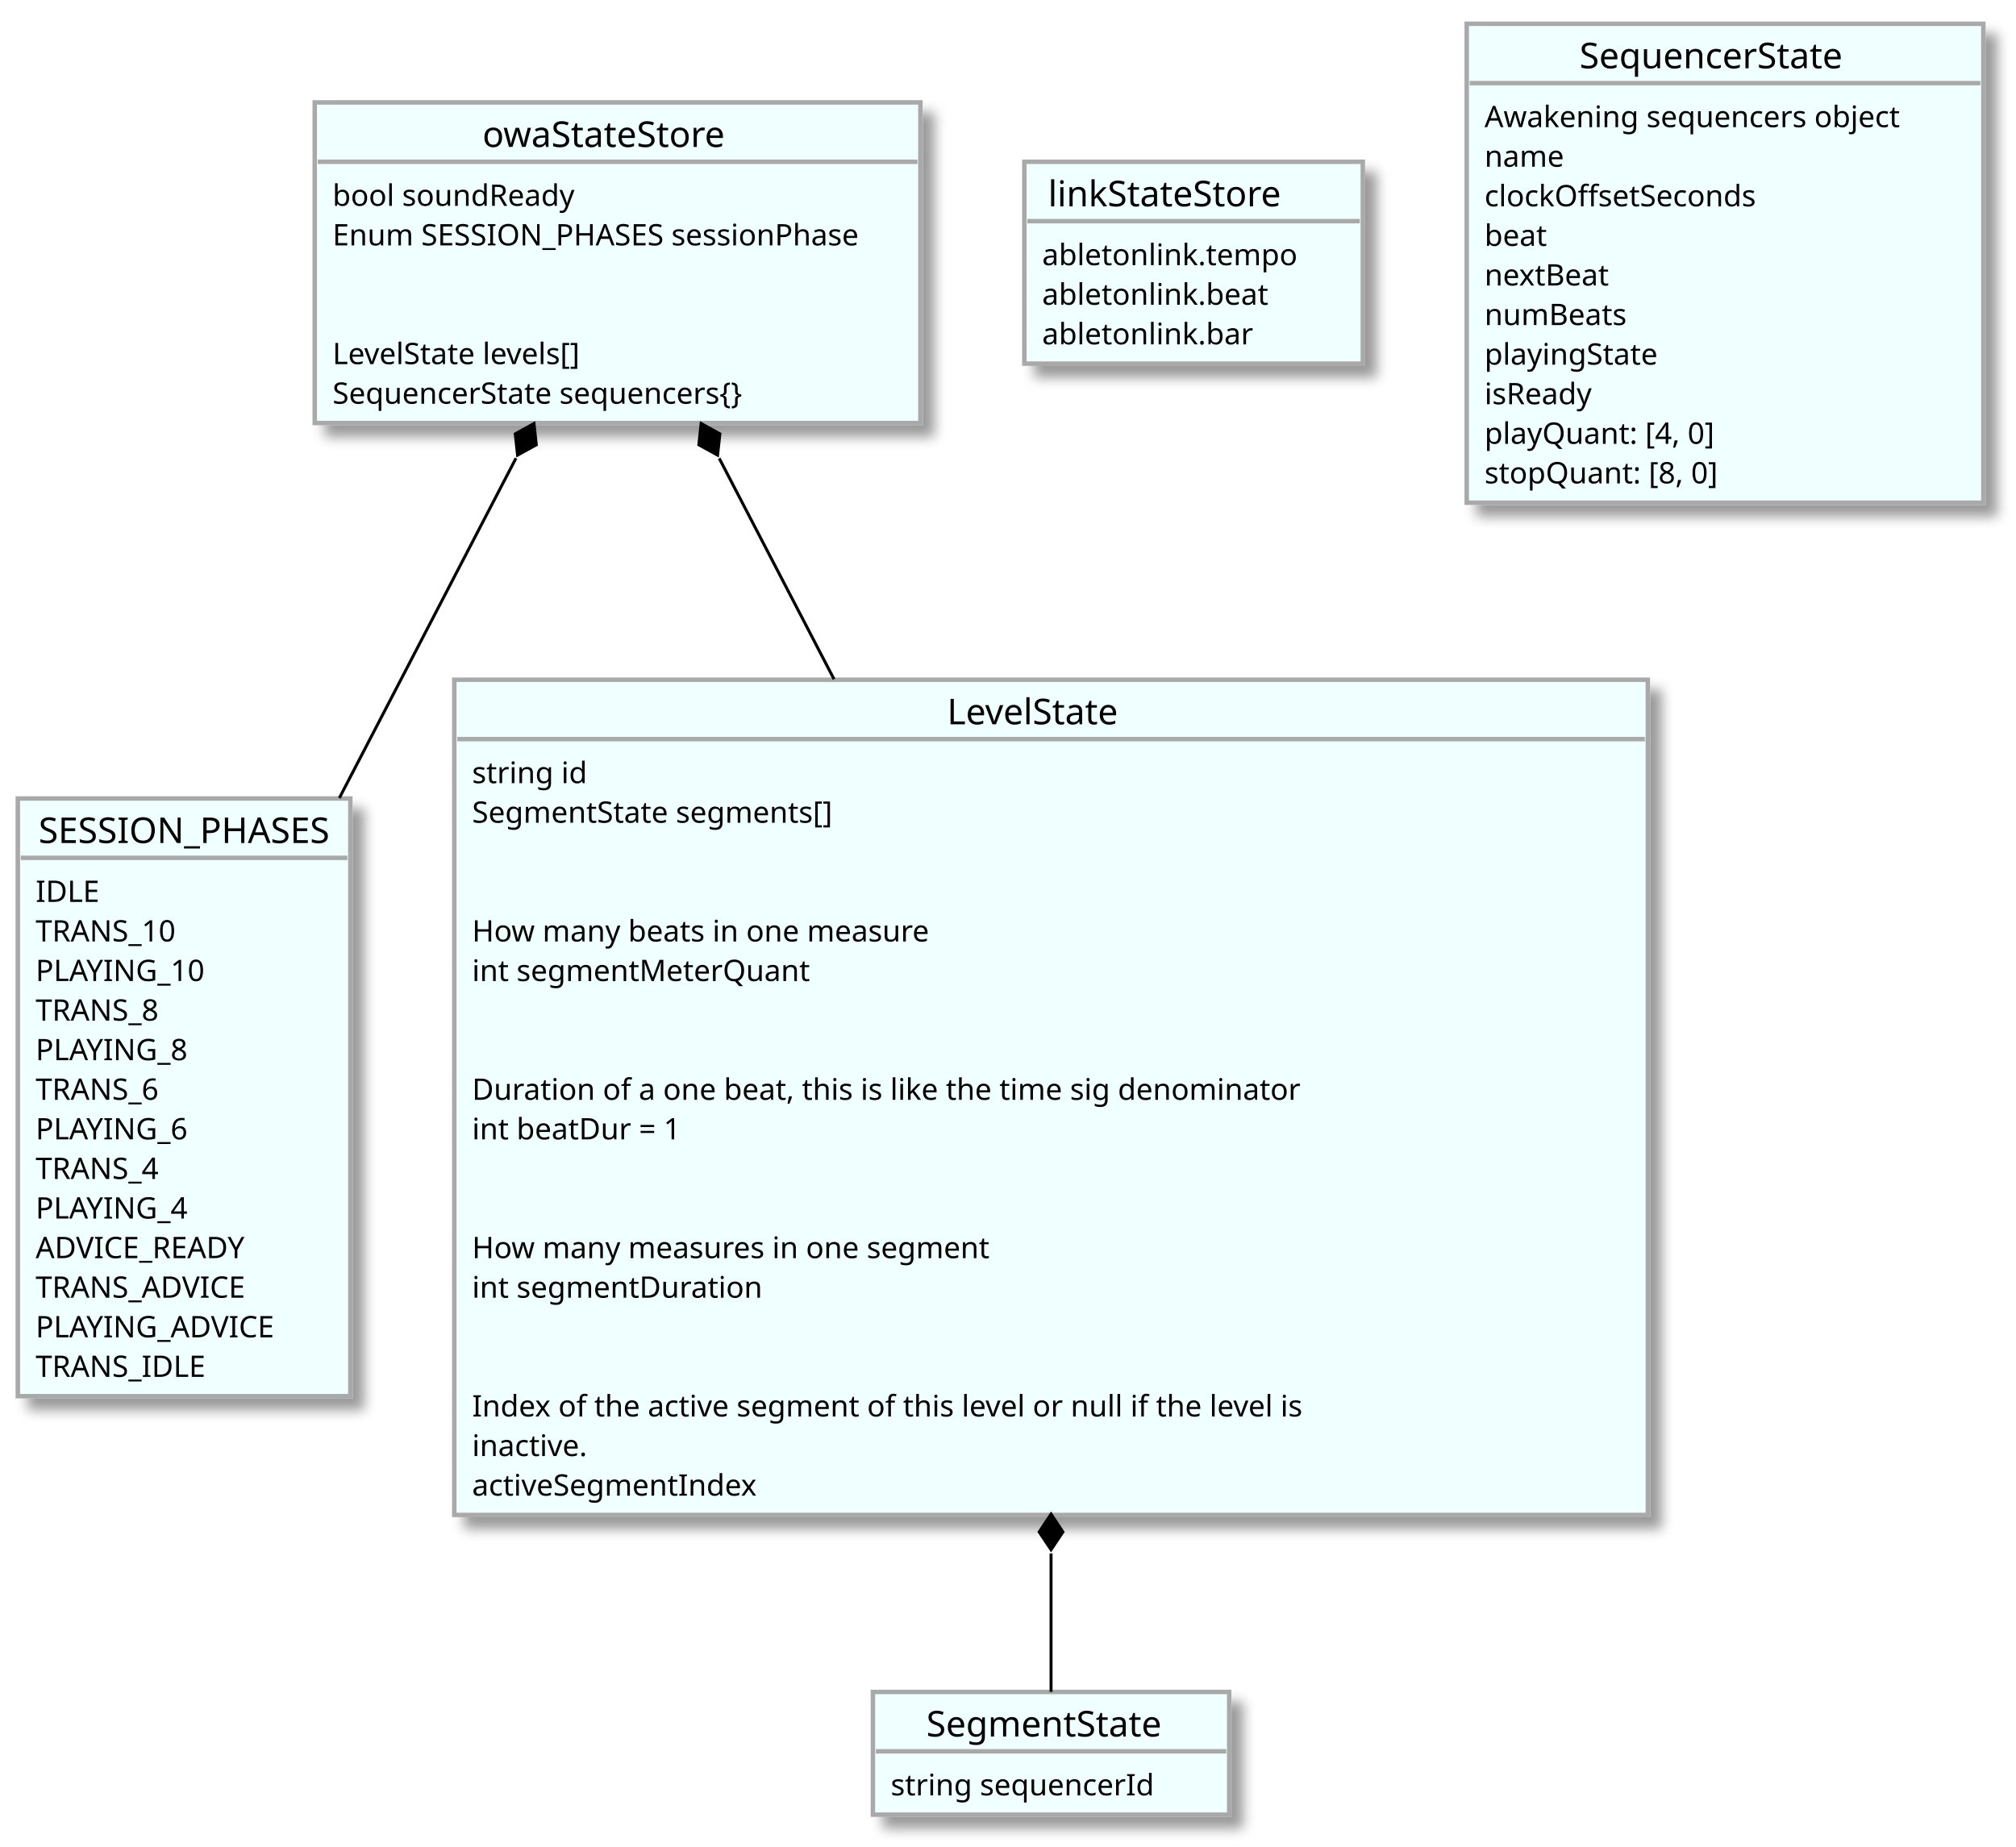
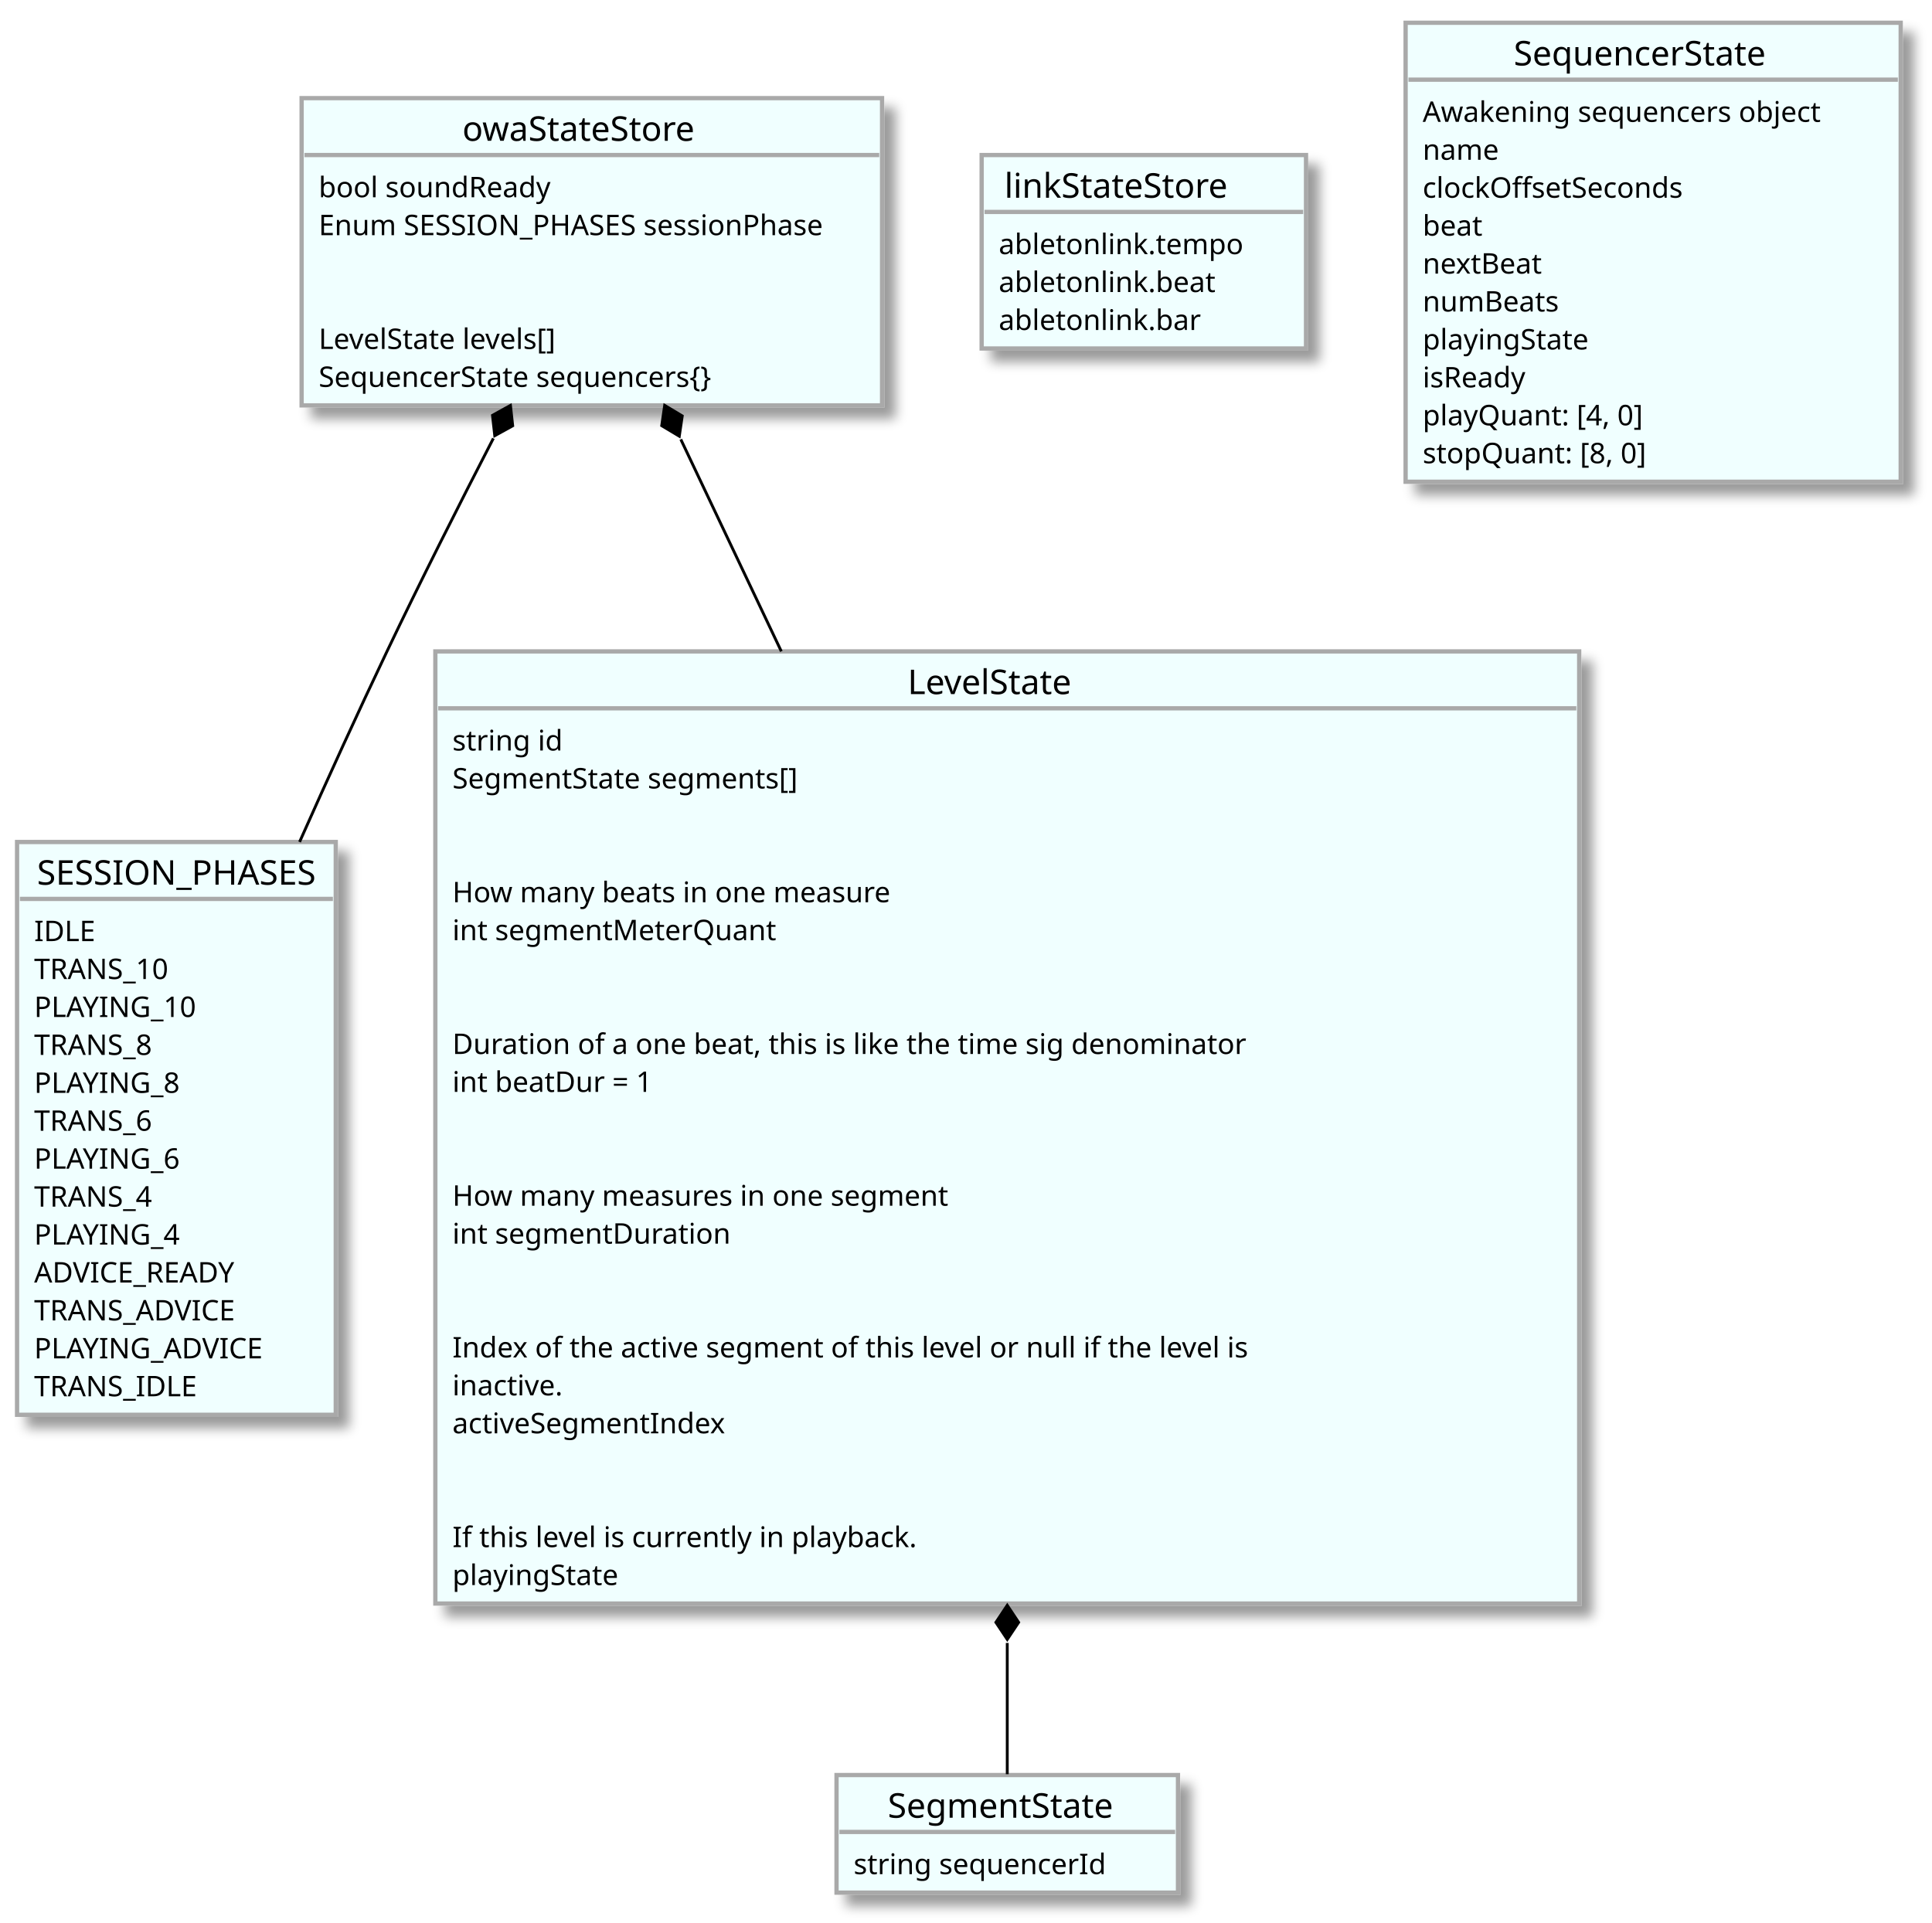
- <svg xmlns="http://www.w3.org/2000/svg" contentScriptType="application/ecmascript" contentStyleType="text/css" height="622px" preserveAspectRatio="none" style="width:679px;height:622px;" version="1.1" viewBox="0 0 679 622" width="679px" zoomAndPan="magnify">
+ <svg xmlns="http://www.w3.org/2000/svg" contentScriptType="application/ecmascript" contentStyleType="text/css" height="676px" preserveAspectRatio="none" style="width:679px;height:676px;" version="1.1" viewBox="0 0 679 676" width="679px" zoomAndPan="magnify">
  <defs>
-     <filter height="300%" id="fiazc4hvkrzs6" width="300%" x="-1" y="-1">
+     <filter height="300%" id="f121lclyc7h5rl" width="300%" x="-1" y="-1">
      <feGaussianBlur result="blurOut" stdDeviation="2.0" />
      <feColorMatrix in="blurOut" result="blurOut2" type="matrix" values="0 0 0 0 0 0 0 0 0 0 0 0 0 0 0 0 0 0 .4 0" />
      <feOffset dx="4.0" dy="4.0" in="blurOut2" result="blurOut3" />
      <feBlend in="SourceGraphic" in2="blurOut3" mode="normal" />
    </filter>
  </defs>
  <g>
-     <rect fill="#F0FFFF" filter="url(#fiazc4hvkrzs6)" height="108.012" style="stroke: #A9A9A9; stroke-width: 1.5;" width="204" x="106" y="34.5" />
+     <rect fill="#F0FFFF" filter="url(#f121lclyc7h5rl)" height="108.012" style="stroke: #A9A9A9; stroke-width: 1.5;" width="204" x="106" y="34.5" />
    <text fill="#000000" font-family="Monaco" font-size="12" lengthAdjust="spacingAndGlyphs" textLength="91" x="162.5" y="49.502">owaStateStore</text>
    <line style="stroke: #A9A9A9; stroke-width: 1.5;" x1="107" x2="309" y1="54.502" y2="54.502" />
    <text fill="#000000" font-family="Monaco" font-size="10" lengthAdjust="spacingAndGlyphs" textLength="90" x="112" y="69.337">bool soundReady</text>
    <text fill="#000000" font-family="Monaco" font-size="10" lengthAdjust="spacingAndGlyphs" textLength="192" x="112" y="82.672">Enum SESSION_PHASES sessionPhase</text>
    <text fill="#000000" font-family="Monaco" font-size="10" lengthAdjust="spacingAndGlyphs" textLength="0" x="118" y="96.007" />
    <text fill="#000000" font-family="Monaco" font-size="10" lengthAdjust="spacingAndGlyphs" textLength="0" x="118" y="109.342" />
    <text fill="#000000" font-family="Monaco" font-size="10" lengthAdjust="spacingAndGlyphs" textLength="114" x="112" y="122.677">LevelState levels[]</text>
    <text fill="#000000" font-family="Monaco" font-size="10" lengthAdjust="spacingAndGlyphs" textLength="162" x="112" y="136.012">SequencerState sequencers{}</text>
-     <rect fill="#F0FFFF" filter="url(#fiazc4hvkrzs6)" height="201.356" style="stroke: #A9A9A9; stroke-width: 1.5;" width="112" x="6" y="269" />
-     <text fill="#000000" font-family="Monaco" font-size="12" lengthAdjust="spacingAndGlyphs" textLength="98" x="13" y="284.002">SESSION_PHASES</text>
-     <line style="stroke: #A9A9A9; stroke-width: 1.5;" x1="7" x2="117" y1="289.002" y2="289.002" />
-     <text fill="#000000" font-family="Monaco" font-size="10" lengthAdjust="spacingAndGlyphs" textLength="24" x="12" y="303.837">IDLE</text>
-     <text fill="#000000" font-family="Monaco" font-size="10" lengthAdjust="spacingAndGlyphs" textLength="48" x="12" y="317.172">TRANS_10</text>
-     <text fill="#000000" font-family="Monaco" font-size="10" lengthAdjust="spacingAndGlyphs" textLength="60" x="12" y="330.507">PLAYING_10</text>
-     <text fill="#000000" font-family="Monaco" font-size="10" lengthAdjust="spacingAndGlyphs" textLength="42" x="12" y="343.842">TRANS_8</text>
-     <text fill="#000000" font-family="Monaco" font-size="10" lengthAdjust="spacingAndGlyphs" textLength="54" x="12" y="357.177">PLAYING_8</text>
-     <text fill="#000000" font-family="Monaco" font-size="10" lengthAdjust="spacingAndGlyphs" textLength="42" x="12" y="370.512">TRANS_6</text>
-     <text fill="#000000" font-family="Monaco" font-size="10" lengthAdjust="spacingAndGlyphs" textLength="54" x="12" y="383.847">PLAYING_6</text>
-     <text fill="#000000" font-family="Monaco" font-size="10" lengthAdjust="spacingAndGlyphs" textLength="42" x="12" y="397.182">TRANS_4</text>
-     <text fill="#000000" font-family="Monaco" font-size="10" lengthAdjust="spacingAndGlyphs" textLength="54" x="12" y="410.517">PLAYING_4</text>
-     <text fill="#000000" font-family="Monaco" font-size="10" lengthAdjust="spacingAndGlyphs" textLength="72" x="12" y="423.852">ADVICE_READY</text>
-     <text fill="#000000" font-family="Monaco" font-size="10" lengthAdjust="spacingAndGlyphs" textLength="72" x="12" y="437.187">TRANS_ADVICE</text>
-     <text fill="#000000" font-family="Monaco" font-size="10" lengthAdjust="spacingAndGlyphs" textLength="84" x="12" y="450.522">PLAYING_ADVICE</text>
-     <text fill="#000000" font-family="Monaco" font-size="10" lengthAdjust="spacingAndGlyphs" textLength="60" x="12" y="463.856">TRANS_IDLE</text>
-     <rect fill="#F0FFFF" filter="url(#fiazc4hvkrzs6)" height="281.366" style="stroke: #A9A9A9; stroke-width: 1.5;" width="402" x="153" y="229" />
+     <rect fill="#F0FFFF" filter="url(#f121lclyc7h5rl)" height="201.356" style="stroke: #A9A9A9; stroke-width: 1.5;" width="112" x="6" y="296" />
+     <text fill="#000000" font-family="Monaco" font-size="12" lengthAdjust="spacingAndGlyphs" textLength="98" x="13" y="311.002">SESSION_PHASES</text>
+     <line style="stroke: #A9A9A9; stroke-width: 1.5;" x1="7" x2="117" y1="316.002" y2="316.002" />
+     <text fill="#000000" font-family="Monaco" font-size="10" lengthAdjust="spacingAndGlyphs" textLength="24" x="12" y="330.837">IDLE</text>
+     <text fill="#000000" font-family="Monaco" font-size="10" lengthAdjust="spacingAndGlyphs" textLength="48" x="12" y="344.172">TRANS_10</text>
+     <text fill="#000000" font-family="Monaco" font-size="10" lengthAdjust="spacingAndGlyphs" textLength="60" x="12" y="357.507">PLAYING_10</text>
+     <text fill="#000000" font-family="Monaco" font-size="10" lengthAdjust="spacingAndGlyphs" textLength="42" x="12" y="370.842">TRANS_8</text>
+     <text fill="#000000" font-family="Monaco" font-size="10" lengthAdjust="spacingAndGlyphs" textLength="54" x="12" y="384.177">PLAYING_8</text>
+     <text fill="#000000" font-family="Monaco" font-size="10" lengthAdjust="spacingAndGlyphs" textLength="42" x="12" y="397.512">TRANS_6</text>
+     <text fill="#000000" font-family="Monaco" font-size="10" lengthAdjust="spacingAndGlyphs" textLength="54" x="12" y="410.847">PLAYING_6</text>
+     <text fill="#000000" font-family="Monaco" font-size="10" lengthAdjust="spacingAndGlyphs" textLength="42" x="12" y="424.182">TRANS_4</text>
+     <text fill="#000000" font-family="Monaco" font-size="10" lengthAdjust="spacingAndGlyphs" textLength="54" x="12" y="437.517">PLAYING_4</text>
+     <text fill="#000000" font-family="Monaco" font-size="10" lengthAdjust="spacingAndGlyphs" textLength="72" x="12" y="450.852">ADVICE_READY</text>
+     <text fill="#000000" font-family="Monaco" font-size="10" lengthAdjust="spacingAndGlyphs" textLength="72" x="12" y="464.187">TRANS_ADVICE</text>
+     <text fill="#000000" font-family="Monaco" font-size="10" lengthAdjust="spacingAndGlyphs" textLength="84" x="12" y="477.522">PLAYING_ADVICE</text>
+     <text fill="#000000" font-family="Monaco" font-size="10" lengthAdjust="spacingAndGlyphs" textLength="60" x="12" y="490.856">TRANS_IDLE</text>
+     <rect fill="#F0FFFF" filter="url(#f121lclyc7h5rl)" height="334.706" style="stroke: #A9A9A9; stroke-width: 1.5;" width="402" x="153" y="229" />
    <text fill="#000000" font-family="Monaco" font-size="12" lengthAdjust="spacingAndGlyphs" textLength="70" x="319" y="244.002">LevelState</text>
    <line style="stroke: #A9A9A9; stroke-width: 1.5;" x1="154" x2="554" y1="249.002" y2="249.002" />
    <text fill="#000000" font-family="Monaco" font-size="10" lengthAdjust="spacingAndGlyphs" textLength="54" x="159" y="263.837">string id</text>
    <text fill="#000000" font-family="Monaco" font-size="10" lengthAdjust="spacingAndGlyphs" textLength="138" x="159" y="277.172">SegmentState segments[]</text>
    <text fill="#000000" font-family="Monaco" font-size="10" lengthAdjust="spacingAndGlyphs" textLength="0" x="165" y="290.507" />
    <text fill="#000000" font-family="Monaco" font-size="10" lengthAdjust="spacingAndGlyphs" textLength="0" x="165" y="303.842" />
    <text fill="#000000" font-family="Monaco" font-size="10" lengthAdjust="spacingAndGlyphs" textLength="174" x="159" y="317.177">How many beats in one measure</text>
    <text fill="#000000" font-family="Monaco" font-size="10" lengthAdjust="spacingAndGlyphs" textLength="126" x="159" y="330.512">int segmentMeterQuant</text>
    <text fill="#000000" font-family="Monaco" font-size="10" lengthAdjust="spacingAndGlyphs" textLength="0" x="165" y="343.847" />
    <text fill="#000000" font-family="Monaco" font-size="10" lengthAdjust="spacingAndGlyphs" textLength="0" x="165" y="357.182" />
    <text fill="#000000" font-family="Monaco" font-size="10" lengthAdjust="spacingAndGlyphs" textLength="366" x="159" y="370.517">Duration of a one beat, this is like the time sig denominator</text>
    <text fill="#000000" font-family="Monaco" font-size="10" lengthAdjust="spacingAndGlyphs" textLength="90" x="159" y="383.852">int beatDur = 1</text>
    <text fill="#000000" font-family="Monaco" font-size="10" lengthAdjust="spacingAndGlyphs" textLength="0" x="165" y="397.187" />
    <text fill="#000000" font-family="Monaco" font-size="10" lengthAdjust="spacingAndGlyphs" textLength="0" x="165" y="410.522" />
    <text fill="#000000" font-family="Monaco" font-size="10" lengthAdjust="spacingAndGlyphs" textLength="192" x="159" y="423.856">How many measures in one segment</text>
    <text fill="#000000" font-family="Monaco" font-size="10" lengthAdjust="spacingAndGlyphs" textLength="114" x="159" y="437.191">int segmentDuration</text>
    <text fill="#000000" font-family="Monaco" font-size="10" lengthAdjust="spacingAndGlyphs" textLength="0" x="165" y="450.526" />
    <text fill="#000000" font-family="Monaco" font-size="10" lengthAdjust="spacingAndGlyphs" textLength="0" x="165" y="463.861" />
    <text fill="#000000" font-family="Monaco" font-size="10" lengthAdjust="spacingAndGlyphs" textLength="390" x="159" y="477.196">Index of the active segment of this level or null if the level is</text>
    <text fill="#000000" font-family="Monaco" font-size="10" lengthAdjust="spacingAndGlyphs" textLength="54" x="159" y="490.531">inactive.</text>
    <text fill="#000000" font-family="Monaco" font-size="10" lengthAdjust="spacingAndGlyphs" textLength="108" x="159" y="503.866">activeSegmentIndex</text>
-     <rect fill="#F0FFFF" filter="url(#fiazc4hvkrzs6)" height="41.337" style="stroke: #A9A9A9; stroke-width: 1.5;" width="120" x="294" y="570" />
-     <text fill="#000000" font-family="Monaco" font-size="12" lengthAdjust="spacingAndGlyphs" textLength="84" x="312" y="585.002">SegmentState</text>
-     <line style="stroke: #A9A9A9; stroke-width: 1.5;" x1="295" x2="413" y1="590.002" y2="590.002" />
-     <text fill="#000000" font-family="Monaco" font-size="10" lengthAdjust="spacingAndGlyphs" textLength="108" x="300" y="604.837">string sequencerId</text>
-     <rect fill="#F0FFFF" filter="url(#fiazc4hvkrzs6)" height="68.007" style="stroke: #A9A9A9; stroke-width: 1.5;" width="114" x="345" y="54.5" />
+     <text fill="#000000" font-family="Monaco" font-size="10" lengthAdjust="spacingAndGlyphs" textLength="0" x="165" y="517.201" />
+     <text fill="#000000" font-family="Monaco" font-size="10" lengthAdjust="spacingAndGlyphs" textLength="0" x="165" y="530.536" />
+     <text fill="#000000" font-family="Monaco" font-size="10" lengthAdjust="spacingAndGlyphs" textLength="234" x="159" y="543.871">If this level is currently in playback.</text>
+     <text fill="#000000" font-family="Monaco" font-size="10" lengthAdjust="spacingAndGlyphs" textLength="72" x="159" y="557.206">playingState</text>
+     <rect fill="#F0FFFF" filter="url(#f121lclyc7h5rl)" height="41.337" style="stroke: #A9A9A9; stroke-width: 1.5;" width="120" x="294" y="624" />
+     <text fill="#000000" font-family="Monaco" font-size="12" lengthAdjust="spacingAndGlyphs" textLength="84" x="312" y="639.002">SegmentState</text>
+     <line style="stroke: #A9A9A9; stroke-width: 1.5;" x1="295" x2="413" y1="644.002" y2="644.002" />
+     <text fill="#000000" font-family="Monaco" font-size="10" lengthAdjust="spacingAndGlyphs" textLength="108" x="300" y="658.837">string sequencerId</text>
+     <rect fill="#F0FFFF" filter="url(#f121lclyc7h5rl)" height="68.007" style="stroke: #A9A9A9; stroke-width: 1.5;" width="114" x="345" y="54.5" />
    <text fill="#000000" font-family="Monaco" font-size="12" lengthAdjust="spacingAndGlyphs" textLength="98" x="353" y="69.502">linkStateStore</text>
    <line style="stroke: #A9A9A9; stroke-width: 1.5;" x1="346" x2="458" y1="74.502" y2="74.502" />
    <text fill="#000000" font-family="Monaco" font-size="10" lengthAdjust="spacingAndGlyphs" textLength="102" x="351" y="89.337">abletonlink.tempo</text>
    <text fill="#000000" font-family="Monaco" font-size="10" lengthAdjust="spacingAndGlyphs" textLength="96" x="351" y="102.672">abletonlink.beat</text>
    <text fill="#000000" font-family="Monaco" font-size="10" lengthAdjust="spacingAndGlyphs" textLength="90" x="351" y="116.007">abletonlink.bar</text>
-     <rect fill="#F0FFFF" filter="url(#fiazc4hvkrzs6)" height="161.352" style="stroke: #A9A9A9; stroke-width: 1.5;" width="174" x="494" y="8" />
+     <rect fill="#F0FFFF" filter="url(#f121lclyc7h5rl)" height="161.352" style="stroke: #A9A9A9; stroke-width: 1.5;" width="174" x="494" y="8" />
    <text fill="#000000" font-family="Monaco" font-size="12" lengthAdjust="spacingAndGlyphs" textLength="98" x="532" y="23.002">SequencerState</text>
    <line style="stroke: #A9A9A9; stroke-width: 1.5;" x1="495" x2="667" y1="28.002" y2="28.002" />
    <text fill="#000000" font-family="Monaco" font-size="10" lengthAdjust="spacingAndGlyphs" textLength="162" x="500" y="42.837">Awakening sequencers object</text>
    <text fill="#000000" font-family="Monaco" font-size="10" lengthAdjust="spacingAndGlyphs" textLength="24" x="500" y="56.172">name</text>
    <text fill="#000000" font-family="Monaco" font-size="10" lengthAdjust="spacingAndGlyphs" textLength="108" x="500" y="69.507">clockOffsetSeconds</text>
    <text fill="#000000" font-family="Monaco" font-size="10" lengthAdjust="spacingAndGlyphs" textLength="24" x="500" y="82.842">beat</text>
    <text fill="#000000" font-family="Monaco" font-size="10" lengthAdjust="spacingAndGlyphs" textLength="48" x="500" y="96.177">nextBeat</text>
    <text fill="#000000" font-family="Monaco" font-size="10" lengthAdjust="spacingAndGlyphs" textLength="48" x="500" y="109.512">numBeats</text>
    <text fill="#000000" font-family="Monaco" font-size="10" lengthAdjust="spacingAndGlyphs" textLength="72" x="500" y="122.847">playingState</text>
    <text fill="#000000" font-family="Monaco" font-size="10" lengthAdjust="spacingAndGlyphs" textLength="42" x="500" y="136.182">isReady</text>
    <text fill="#000000" font-family="Monaco" font-size="10" lengthAdjust="spacingAndGlyphs" textLength="102" x="500" y="149.517">playQuant: [4, 0]</text>
    <text fill="#000000" font-family="Monaco" font-size="10" lengthAdjust="spacingAndGlyphs" textLength="102" x="500" y="162.852">stopQuant: [8, 0]</text>
-     <path d="M173.777,154.368 C156.072,188.444 134.079,230.773 114.297,268.846 " fill="none" id="owaStateStore-SESSION_PHASES" style="stroke: #000000; stroke-width: 1.0;" />
-     <polygon fill="#000000" points="179.85,142.68,173.534,146.16,174.317,153.328,180.633,149.848,179.85,142.68" style="stroke: #000000; stroke-width: 1.0;" />
-     <path d="M242.24,154.401 C253.889,176.821 267.392,202.809 280.9,228.807 " fill="none" id="owaStateStore-LevelState" style="stroke: #000000; stroke-width: 1.0;" />
-     <polygon fill="#000000" points="236.15,142.68,235.367,149.848,241.683,153.328,242.466,146.16,236.15,142.68" style="stroke: #000000; stroke-width: 1.0;" />
-     <path d="M354,523.331 C354,541.582 354,557.959 354,569.972 " fill="none" id="LevelState-SegmentState" style="stroke: #000000; stroke-width: 1.0;" />
-     <polygon fill="#000000" points="354,510.089,350,516.089,354,522.089,358,516.089,354,510.089" style="stroke: #000000; stroke-width: 1.0;" />
+     <path d="M173.39,154.109 C161.267,177.589 147.753,204.342 136,229 C125.741,250.524 115.142,273.812 105.282,295.985 " fill="none" id="owaStateStore-SESSION_PHASES" style="stroke: #000000; stroke-width: 1.0;" />
+     <polygon fill="#000000" points="179.4,142.514,173.088,146,173.878,153.168,180.19,149.682,179.4,142.514" style="stroke: #000000; stroke-width: 1.0;" />
+     <path d="M239.26,154.445 C249.79,176.66 262.066,202.557 274.595,228.989 " fill="none" id="owaStateStore-LevelState" style="stroke: #000000; stroke-width: 1.0;" />
+     <polygon fill="#000000" points="233.598,142.502,232.554,149.637,238.738,153.345,239.783,146.21,233.598,142.502" style="stroke: #000000; stroke-width: 1.0;" />
+     <path d="M354,577.569 C354,595.764 354,611.863 354,623.709 " fill="none" id="LevelState-SegmentState" style="stroke: #000000; stroke-width: 1.0;" />
+     <polygon fill="#000000" points="354,564.324,350,570.324,354,576.324,358,570.324,354,564.324" style="stroke: #000000; stroke-width: 1.0;" />
  </g>
</svg>
